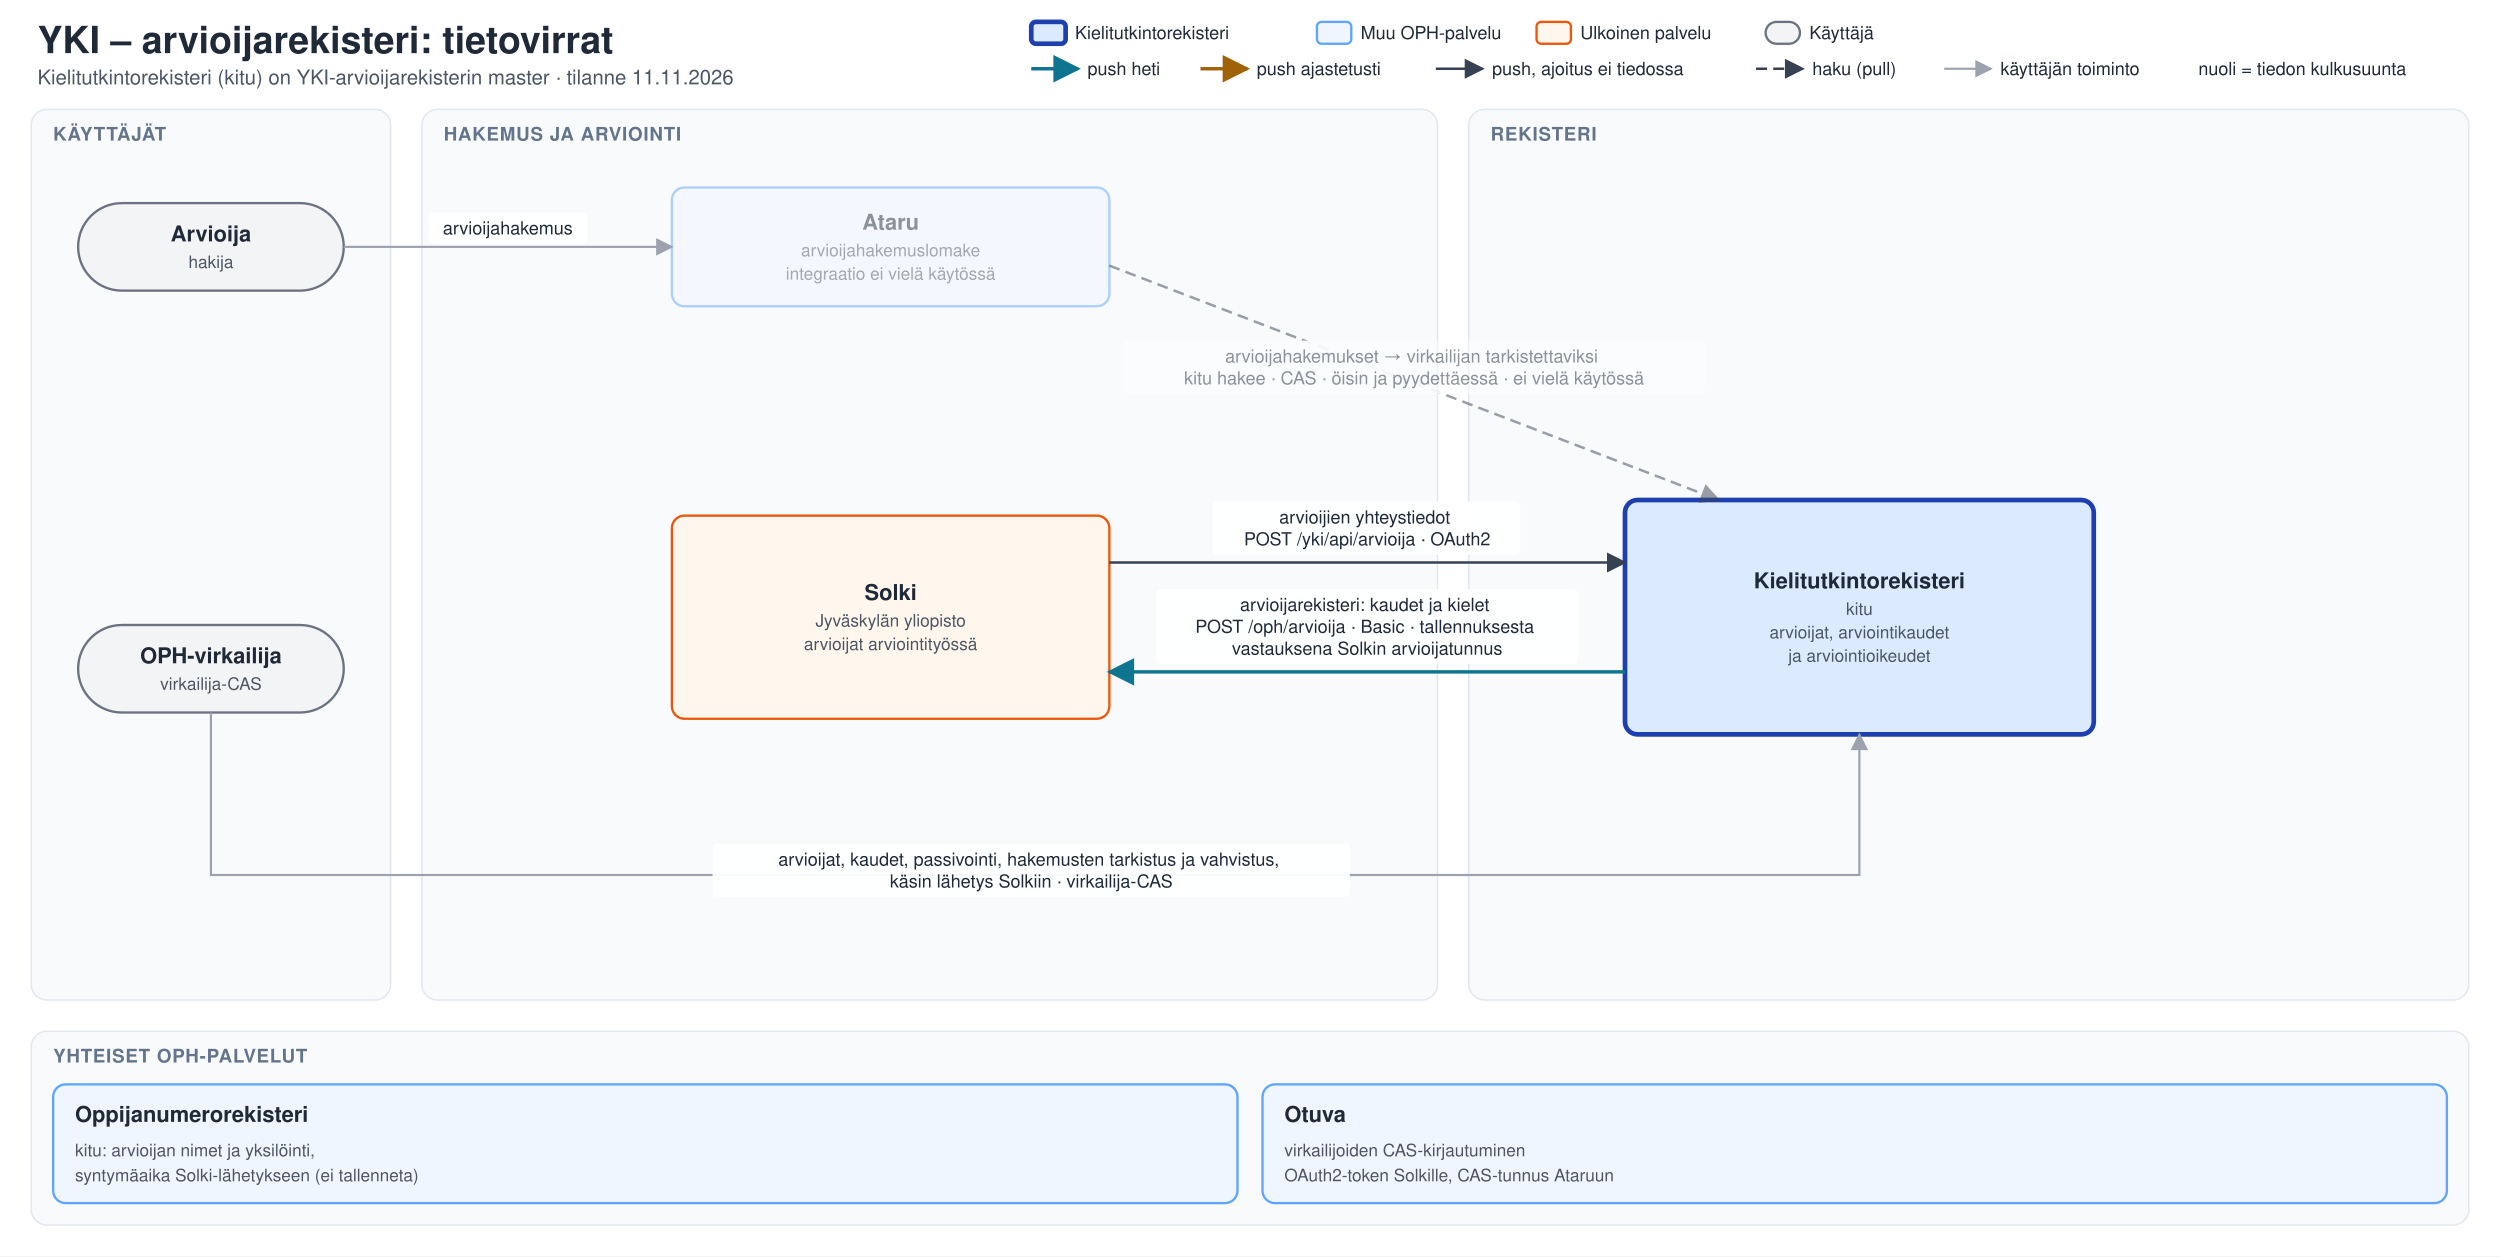
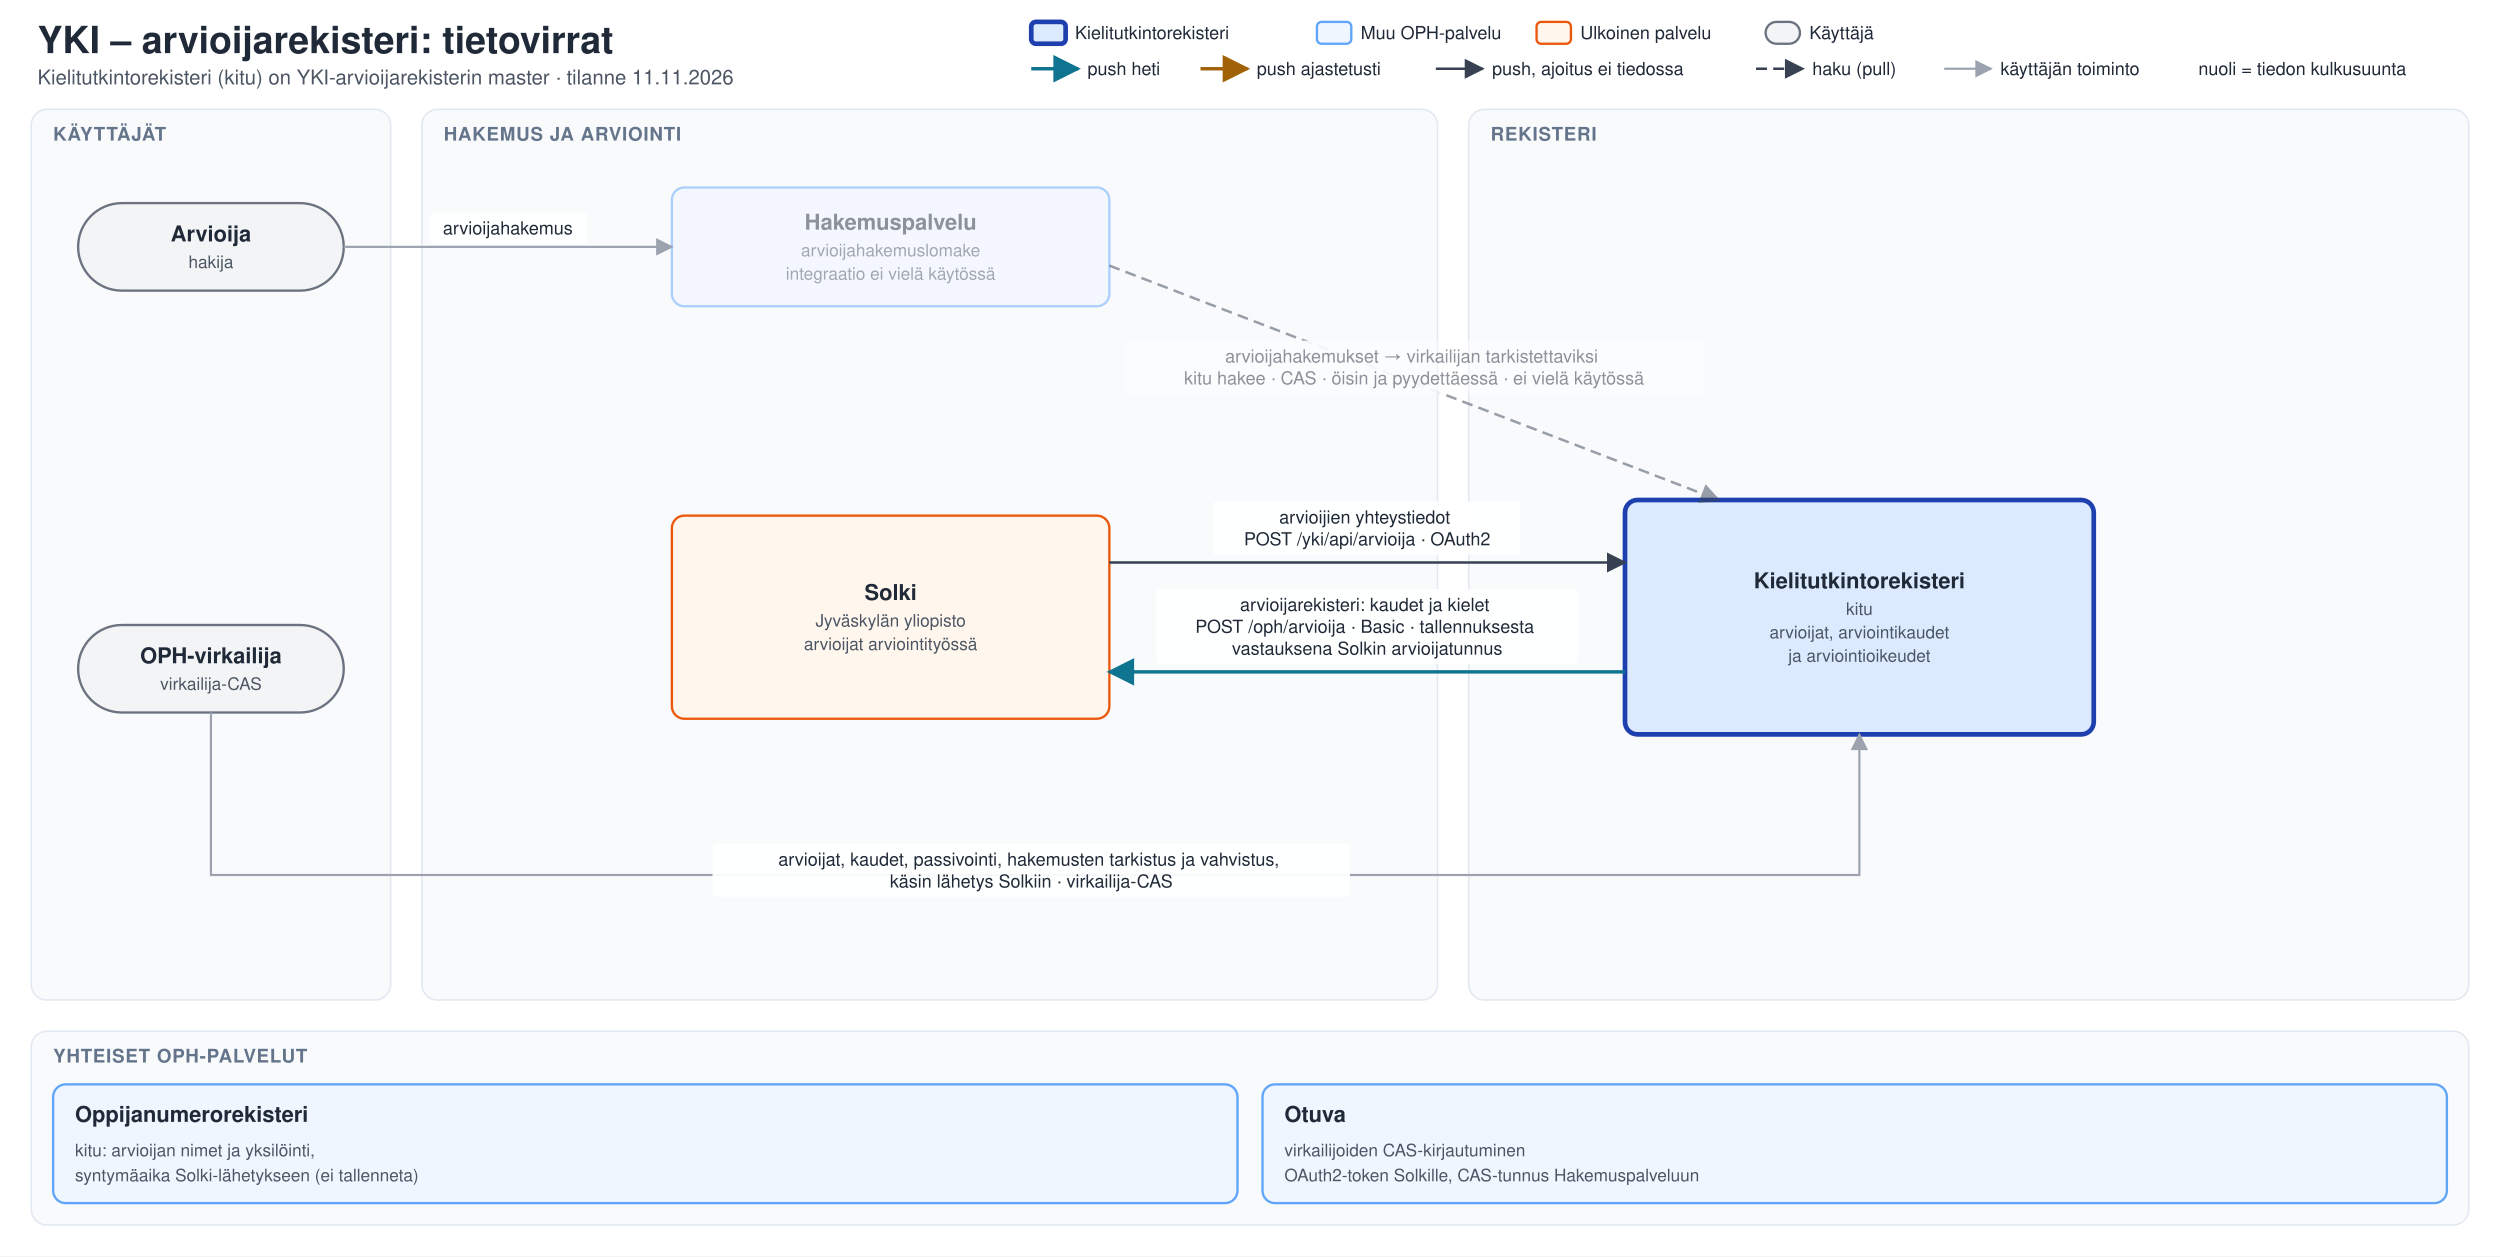
<svg xmlns="http://www.w3.org/2000/svg" width="1600" height="804" viewBox="0 0 1600 804">
  <defs>
    <style>
    text { font-family: Helvetica, Arial, sans-serif; fill: #1f2937; }
    .tausta { fill: #ffffff; }
    .otsikko { font-size: 24px; font-weight: bold; }
    .alaotsikko { font-size: 13px; fill: #4b5563; }
    .kaista { fill: #f8fafc; stroke: #e2e8f0; stroke-width: 1; }
    .kaistan-nimi { font-size: 12px; font-weight: bold; fill: #64748b; letter-spacing: 0.5px; }
    .laatikko rect { stroke-width: 1.5; }
    .nimi { font-size: 14px; font-weight: bold; }
    .lisatieto { font-size: 11px; fill: #4b5563; }
    .kitu rect { fill: #dbeafe; stroke: #1e40af; stroke-width: 3; }
    .kios rect { fill: #ede9fe; stroke: #6d28d9; stroke-width: 2.5; }
    .oph rect { fill: #eff6ff; stroke: #60a5fa; }
    .ulkoinen rect { fill: #fff7ed; stroke: #ea580c; }
    .infra rect { fill: #f0fdf4; stroke: #16a34a; }
    .toimija rect { fill: #f3f4f6; stroke: #6b7280; }
    .ryhma { fill: #f5f9ff; stroke: #60a5fa; stroke-width: 1.5; stroke-dasharray: 4 3; }
    .ryhman-nimi { font-size: 14px; font-weight: bold; fill: #1e3a8a; }
    .nuoli path { fill: none; stroke: #374151; stroke-width: 1.6; }
    .heti path { stroke: #0e7490; stroke-width: 2.2; }
    .ajastettu path { stroke: #a16207; stroke-width: 2.2; }
    .pull path { stroke-dasharray: 7 4; }
    .kayttaja path { stroke: #9ca3af; stroke-width: 1.4; }
    .nuolen-teksti rect { fill: #ffffff; fill-opacity: 0.92; }
    .nuolen-teksti text { font-size: 11.5px; }
    .ei-kaytossa { opacity: 0.5; }
    .selite { font-size: 11.5px; }
    </style>
    <marker id="karki-heti" viewBox="0 0 10 10" refX="9" refY="5" markerWidth="8" markerHeight="8" orient="auto-start-reverse">
      <path d="M 0,0 L 10,5 L 0,10 z" fill="#0e7490" />
    </marker>
    <marker id="karki-ajastettu" viewBox="0 0 10 10" refX="9" refY="5" markerWidth="8" markerHeight="8" orient="auto-start-reverse">
      <path d="M 0,0 L 10,5 L 0,10 z" fill="#a16207" />
    </marker>
    <marker id="karki-push" viewBox="0 0 10 10" refX="9" refY="5" markerWidth="8" markerHeight="8" orient="auto-start-reverse">
      <path d="M 0,0 L 10,5 L 0,10 z" fill="#374151" />
    </marker>
    <marker id="karki-pull" viewBox="0 0 10 10" refX="9" refY="5" markerWidth="8" markerHeight="8" orient="auto-start-reverse">
      <path d="M 0,0 L 10,5 L 0,10 z" fill="#374151" />
    </marker>
    <marker id="karki-kayttaja" viewBox="0 0 10 10" refX="9" refY="5" markerWidth="8" markerHeight="8" orient="auto-start-reverse">
      <path d="M 0,0 L 10,5 L 0,10 z" fill="#9ca3af" />
    </marker>
  </defs>
  <rect class="tausta" x="0" y="0" width="1600" height="804" />
  <g id="otsikko">
    <text class="otsikko" x="24" y="34">YKI – arvioijarekisteri: tietovirrat</text>
    <text class="alaotsikko" x="24" y="54">Kielitutkintorekisteri (kitu) on YKI-arvioijarekisterin master · tilanne 11.11.2026</text>
  </g>
  <g id="selite">
    <g class="laatikko kitu">
      <rect x="660" y="14" width="22" height="14" rx="3" />
    </g>
    <text class="selite" x="688" y="25">Kielitutkintorekisteri</text>
    <g class="laatikko oph">
      <rect x="842.825" y="14" width="22" height="14" rx="3" />
    </g>
    <text class="selite" x="870.825" y="25">Muu OPH-palvelu</text>
    <g class="laatikko ulkoinen">
      <rect x="983.388" y="14" width="22" height="14" rx="3" />
    </g>
    <text class="selite" x="1011.388" y="25">Ulkoinen palvelu</text>
    <g class="laatikko toimija">
      <rect x="1129.988" y="14" width="22" height="14" rx="7" />
    </g>
    <text class="selite" x="1157.988" y="25">Käyttäjä</text>
    <g class="nuoli heti">
      <path d="M 660,44 L 690,44" marker-end="url(#karki-heti)" />
    </g>
    <text class="selite" x="696" y="48">push heti</text>
    <g class="nuoli ajastettu">
      <path d="M 768.337,44 L 798.337,44" marker-end="url(#karki-ajastettu)" />
    </g>
    <text class="selite" x="804.337" y="48">push ajastetusti</text>
    <g class="nuoli push">
      <path d="M 918.938,44 L 948.938,44" marker-end="url(#karki-push)" />
    </g>
    <text class="selite" x="954.938" y="48">push, ajoitus ei tiedossa</text>
    <g class="nuoli pull">
      <path d="M 1123.875,44 L 1153.875,44" marker-end="url(#karki-pull)" />
    </g>
    <text class="selite" x="1159.875" y="48">haku (pull)</text>
    <g class="nuoli kayttaja">
      <path d="M 1244.287,44 L 1274.287,44" marker-end="url(#karki-kayttaja)" />
    </g>
    <text class="selite" x="1280.287" y="48">käyttäjän toiminto</text>
    <text class="selite" x="1406.962" y="48">nuoli = tiedon kulkusuunta</text>
  </g>
  <g id="kaista-toimijat">
    <rect class="kaista" x="20" y="70" width="230" height="570" rx="10" />
    <text class="kaistan-nimi" x="34" y="90">KÄYTTÄJÄT</text>
  </g>
  <g id="kaista-hakemus">
    <rect class="kaista" x="270" y="70" width="650" height="570" rx="10" />
    <text class="kaistan-nimi" x="284" y="90">HAKEMUS JA ARVIOINTI</text>
  </g>
  <g id="kaista-rekisteri">
    <rect class="kaista" x="940" y="70" width="640" height="570" rx="10" />
    <text class="kaistan-nimi" x="954" y="90">REKISTERI</text>
  </g>
  <g id="arvioija" class="laatikko toimija">
    <rect x="50" y="130" width="170" height="56" rx="28" />
    <text class="nimi" x="135" y="154.5" text-anchor="middle">Arvioija</text>
    <text class="lisatieto" x="135" y="171.5" text-anchor="middle">hakija</text>
  </g>
  <g id="virkailija" class="laatikko toimija">
    <rect x="50" y="400" width="170" height="56" rx="28" />
    <text class="nimi" x="135" y="424.5" text-anchor="middle">OPH-virkailija</text>
    <text class="lisatieto" x="135" y="441.5" text-anchor="middle">virkailija-CAS</text>
  </g>
  <g id="ataru" class="laatikko oph ei-kaytossa">
    <rect x="430" y="120" width="280" height="76" rx="8" />
-     <text class="nimi" x="570" y="147" text-anchor="middle">Ataru</text>
+     <text class="nimi" x="570" y="147" text-anchor="middle">Hakemuspalvelu</text>
    <text class="lisatieto" x="570" y="164" text-anchor="middle">arvioijahakemuslomake</text>
    <text class="lisatieto" x="570" y="179" text-anchor="middle">integraatio ei vielä käytössä</text>
  </g>
  <g id="solki" class="laatikko ulkoinen">
    <rect x="430" y="330" width="280" height="130" rx="8" />
    <text class="nimi" x="570" y="384" text-anchor="middle">Solki</text>
    <text class="lisatieto" x="570" y="401" text-anchor="middle">Jyväskylän yliopisto</text>
    <text class="lisatieto" x="570" y="416" text-anchor="middle">arvioijat arviointityössä</text>
  </g>
  <g id="kitu" class="laatikko kitu">
    <rect x="1040" y="320" width="300" height="150" rx="8" />
    <text class="nimi" x="1190" y="376.5" text-anchor="middle">Kielitutkintorekisteri</text>
    <text class="lisatieto" x="1190" y="393.5" text-anchor="middle">kitu</text>
    <text class="lisatieto" x="1190" y="408.5" text-anchor="middle">arvioijat, arviointikaudet</text>
    <text class="lisatieto" x="1190" y="423.5" text-anchor="middle">ja arviointioikeudet</text>
  </g>
  <g id="arvioija-ataru" class="nuoli kayttaja">
    <path d="M 220,158 L 430,158" marker-end="url(#karki-kayttaja)" />
    <g class="nuolen-teksti">
      <rect x="275" y="136" width="101" height="20" rx="3" />
      <text x="325" y="150" text-anchor="middle">
        <tspan x="325" y="150">arvioijahakemus</tspan>
      </text>
    </g>
  </g>
  <g id="kitu-hakee-atarusta" class="nuoli pull ei-kaytossa">
    <path d="M 710,170 L 1100,320" marker-end="url(#karki-pull)" />
    <g class="nuolen-teksti">
      <rect x="719" y="218" width="372" height="34" rx="3" />
      <text x="905" y="232" text-anchor="middle">
        <tspan x="905" y="232">arvioijahakemukset → virkailijan tarkistettaviksi</tspan>
        <tspan x="905" y="246">kitu hakee · CAS · öisin ja pyydettäessä · ei vielä käytössä</tspan>
      </text>
    </g>
  </g>
  <g id="solki-kitu-yhteystiedot" class="nuoli push">
    <path d="M 710,360 L 1040,360" marker-end="url(#karki-push)" />
    <g class="nuolen-teksti">
      <rect x="776" y="321" width="197" height="34" rx="3" />
      <text x="875" y="335" text-anchor="middle">
        <tspan x="875" y="335">arvioijien yhteystiedot</tspan>
        <tspan x="875" y="349">POST /yki/api/arvioija · OAuth2</tspan>
      </text>
    </g>
  </g>
  <g id="kitu-solki-arvioijarekisteri" class="nuoli heti">
    <path d="M 1040,430 L 710,430" marker-end="url(#karki-heti)" />
    <g class="nuolen-teksti">
      <rect x="740" y="377" width="270" height="48" rx="3" />
      <text x="875" y="391" text-anchor="middle">
        <tspan x="875" y="391">arvioijarekisteri: kaudet ja kielet</tspan>
        <tspan x="875" y="405">POST /oph/arvioija · Basic · tallennuksesta</tspan>
        <tspan x="875" y="419">vastauksena Solkin arvioijatunnus</tspan>
      </text>
    </g>
  </g>
  <g id="virkailija-kitu" class="nuoli kayttaja">
    <path d="M 135,456 L 135,560 L 1190,560 L 1190,470" marker-end="url(#karki-kayttaja)" />
    <g class="nuolen-teksti">
      <rect x="456" y="540" width="408" height="34" rx="3" />
      <text x="660" y="554" text-anchor="middle">
        <tspan x="660" y="554">arvioijat, kaudet, passivointi, hakemusten tarkistus ja vahvistus,</tspan>
        <tspan x="660" y="568">käsin lähetys Solkiin · virkailija-CAS</tspan>
      </text>
    </g>
  </g>
  <g id="kaista-yhteiset">
    <rect class="kaista" x="20" y="660" width="1560" height="124" rx="10" />
    <text class="kaistan-nimi" x="34" y="680">YHTEISET OPH-PALVELUT</text>
  </g>
  <g id="onr" class="laatikko oph">
    <rect x="34.0" y="694" width="758" height="76" rx="8" />
    <text class="nimi" x="48.0" y="718">Oppijanumerorekisteri</text>
    <text class="lisatieto" x="48.0" y="740">kitu: arvioijan nimet ja yksilöinti,</text>
    <text class="lisatieto" x="48.0" y="756">syntymäaika Solki-lähetykseen (ei tallenneta)</text>
  </g>
  <g id="otuva" class="laatikko oph">
    <rect x="808.0" y="694" width="758" height="76" rx="8" />
    <text class="nimi" x="822.0" y="718">Otuva</text>
    <text class="lisatieto" x="822.0" y="740">virkailijoiden CAS-kirjautuminen</text>
-     <text class="lisatieto" x="822.0" y="756">OAuth2-token Solkille, CAS-tunnus Ataruun</text>
+     <text class="lisatieto" x="822.0" y="756">OAuth2-token Solkille, CAS-tunnus Hakemuspalveluun</text>
  </g>
</svg>
